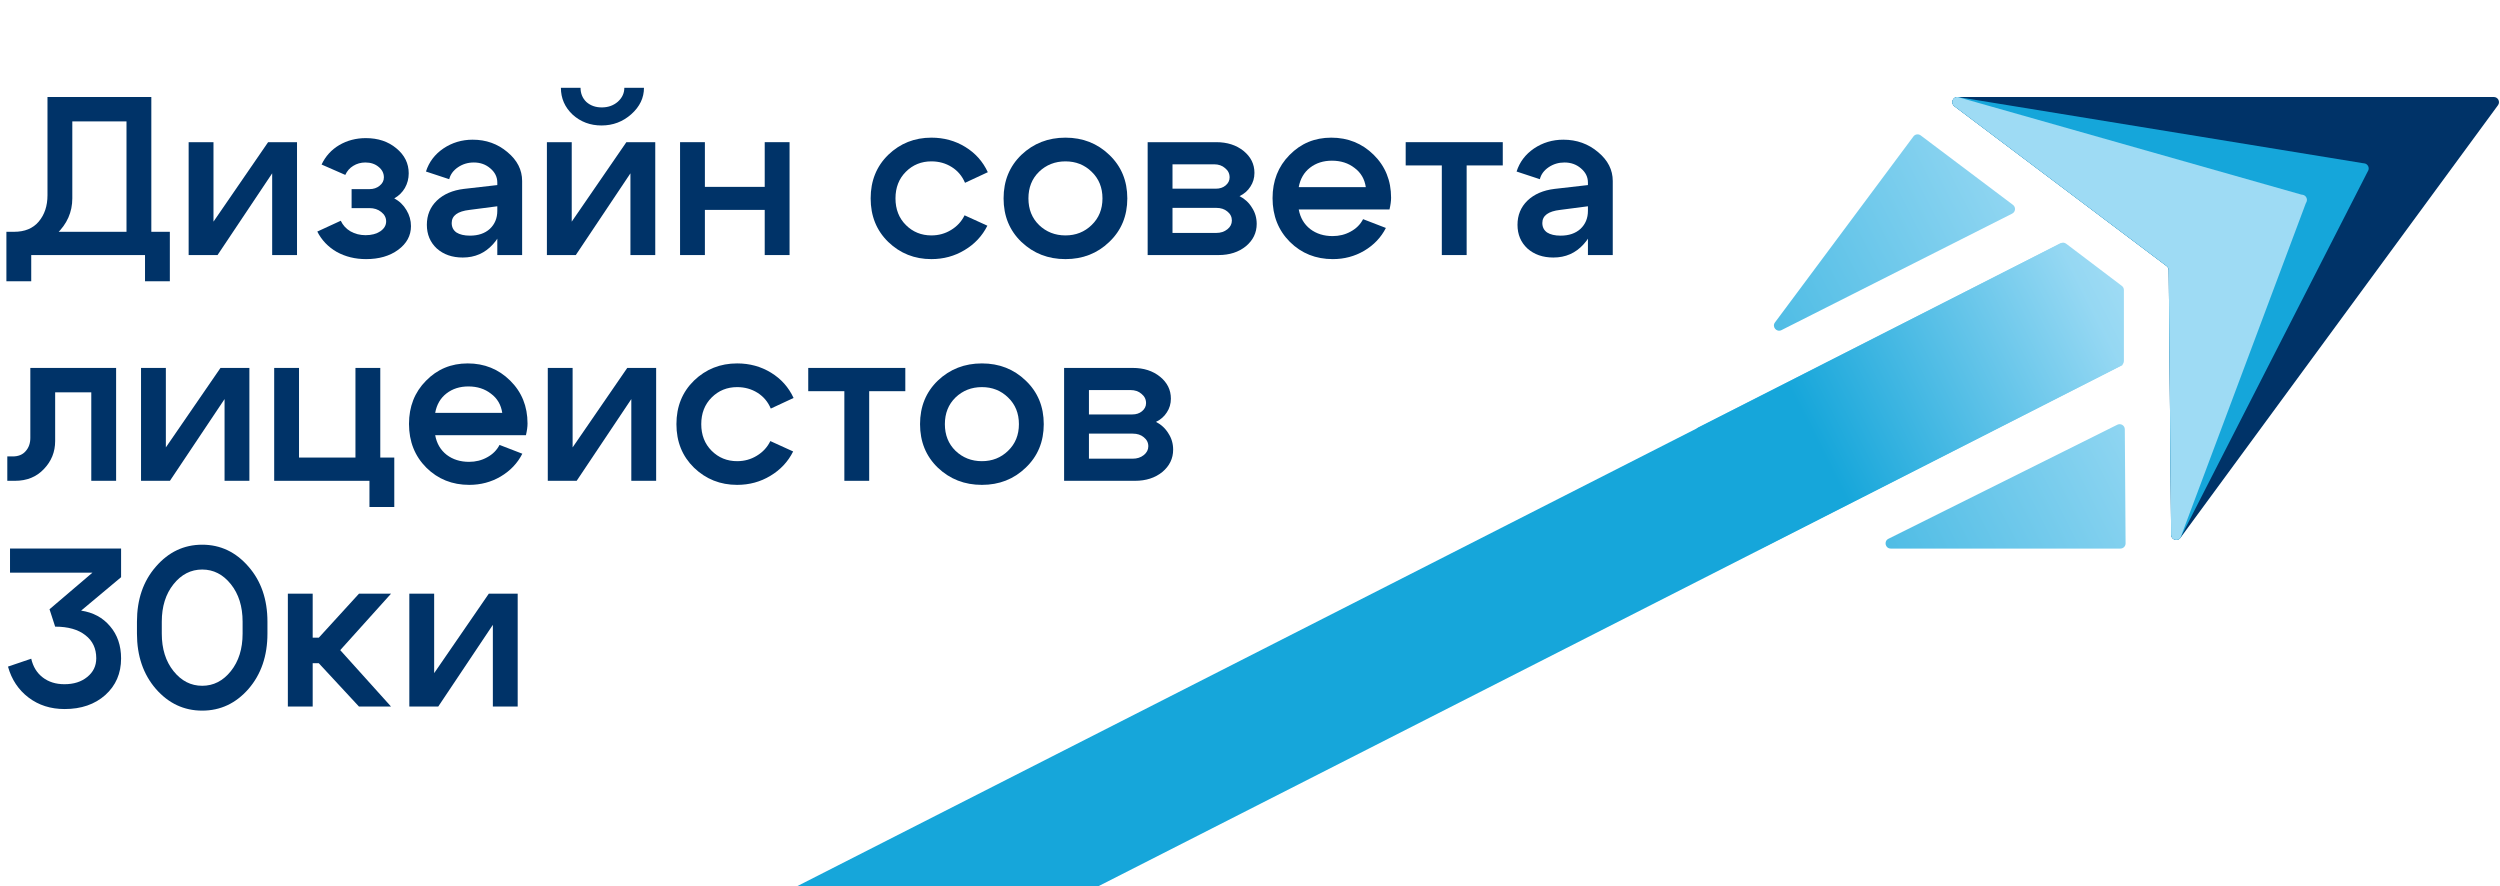
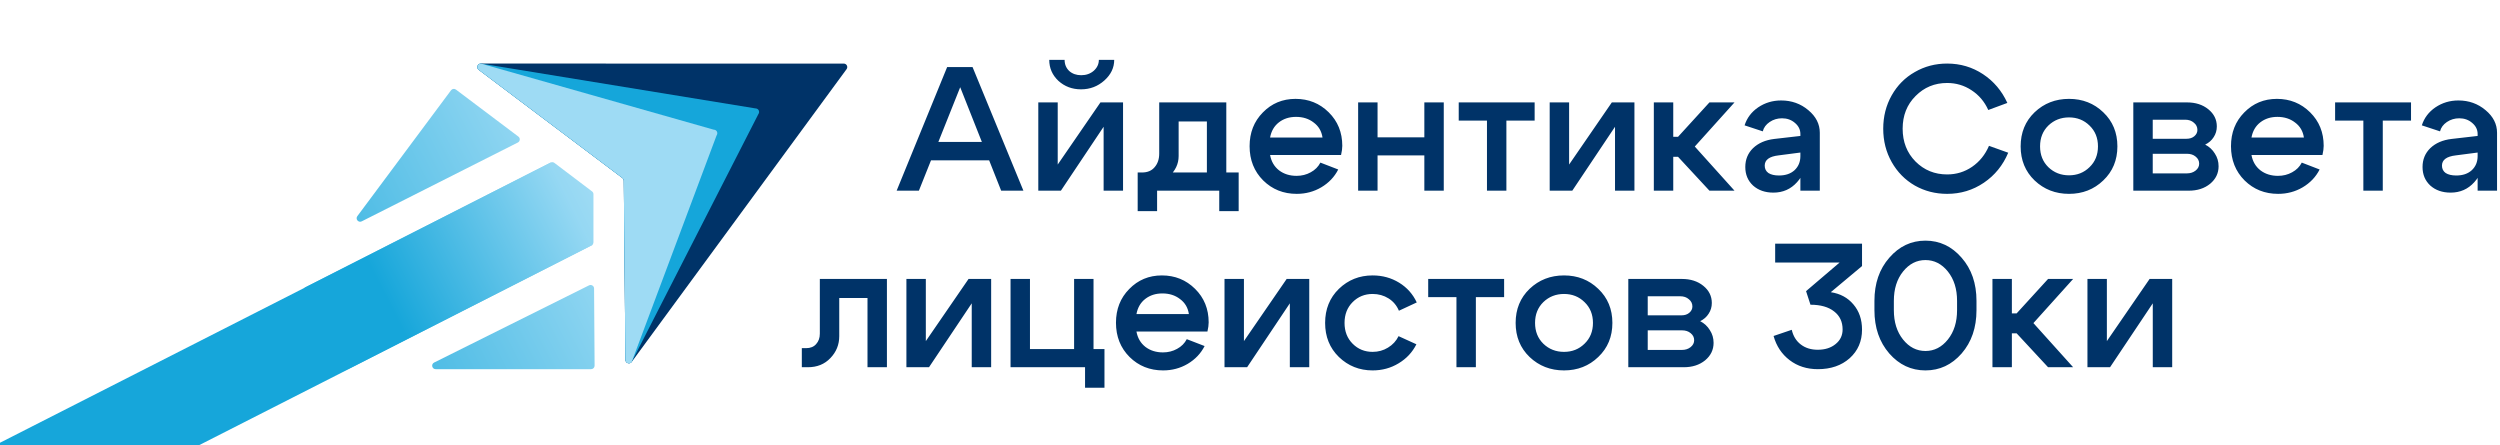
- <svg xmlns="http://www.w3.org/2000/svg" width="175" height="62" viewBox="0 0 175 62" fill="none">
-   <path d="M151.811 18.912L151.979 37.434C151.983 37.782 152.427 37.926 152.633 37.645L174.858 7.366C175.033 7.127 174.863 6.79 174.566 6.79L137.024 6.788C136.677 6.788 136.529 7.23 136.807 7.439L151.667 18.627C151.757 18.694 151.81 18.8 151.811 18.912Z" fill="#003368" />
-   <path d="M151.811 18.912L151.979 37.434C151.983 37.772 152.402 37.917 152.615 37.668C152.628 37.653 152.638 37.636 152.647 37.619L165.726 12.032C165.734 12.014 165.745 11.998 165.755 11.982C165.898 11.753 165.745 11.451 165.476 11.431C165.457 11.429 165.437 11.428 165.418 11.425L137.053 6.792C137.034 6.789 137.014 6.787 136.995 6.789C136.669 6.813 136.537 7.236 136.807 7.439L151.667 18.627C151.757 18.694 151.81 18.8 151.811 18.912Z" fill="#15A6DA" />
-   <path d="M151.811 18.912L151.979 37.434C151.982 37.765 152.385 37.911 152.601 37.684C152.624 37.66 152.639 37.629 152.651 37.598L161.398 14.252C161.409 14.221 161.426 14.193 161.442 14.163C161.563 13.943 161.423 13.666 161.174 13.633C161.141 13.628 161.107 13.625 161.075 13.616L137.073 6.801C137.041 6.792 137.007 6.787 136.974 6.791C136.663 6.831 136.543 7.24 136.807 7.439L151.667 18.627C151.757 18.694 151.81 18.8 151.811 18.912Z" fill="#9EDBF4" />
-   <path d="M148.791 38.036L148.737 30.052C148.736 29.784 148.454 29.611 148.214 29.73L132.19 37.715C131.848 37.885 131.97 38.4 132.352 38.4H148.429C148.63 38.4 148.793 38.237 148.791 38.036Z" fill="url(#paint0_linear_178_21737)" />
-   <path d="M148.673 20.3V25.268C148.673 25.404 148.596 25.529 148.475 25.59L123.349 38.361C123.298 38.387 123.242 38.401 123.185 38.401H113.42C113.125 38.401 112.954 38.066 113.126 37.827L118.755 30.025C118.789 29.979 118.833 29.941 118.885 29.915L144.247 17.025C144.371 16.963 144.519 16.976 144.63 17.059L148.529 20.012C148.62 20.08 148.673 20.187 148.673 20.3Z" fill="url(#paint1_linear_178_21737)" />
-   <path d="M134.448 9.478L140.908 14.341C141.122 14.502 141.092 14.832 140.853 14.953L124.702 23.109C124.361 23.281 124.02 22.876 124.248 22.57L133.94 9.551C134.06 9.39 134.288 9.357 134.448 9.478Z" fill="url(#paint2_linear_178_21737)" />
-   <rect x="144.247" y="17.026" width="9.565" height="131.953" transform="rotate(63.03 144.247 17.0256)" fill="url(#paint3_linear_178_21737)" />
-   <path d="M0.448 16.226H11.889V19.687H10.151V17.854H2.186V19.687H0.448V16.226ZM0.985 16.226C1.733 16.226 2.307 15.989 2.708 15.515C3.119 15.03 3.324 14.414 3.324 13.666V6.792H10.593V17.838H8.855V8.498H5.062V13.887C5.062 14.846 4.694 15.678 3.956 16.384C3.229 17.09 2.292 17.443 1.143 17.443H0.669L0.448 16.226H0.985Z" fill="#003368" />
-   <path d="M20.791 17.854H19.052V12.133L15.228 17.854H13.205V9.952H14.944V15.515L18.768 9.952H20.791V17.854Z" fill="#003368" />
-   <path d="M22.511 11.517C22.785 10.937 23.195 10.484 23.743 10.158C24.302 9.831 24.923 9.668 25.608 9.668C26.461 9.668 27.172 9.905 27.741 10.379C28.321 10.853 28.61 11.438 28.61 12.133C28.61 12.502 28.521 12.844 28.342 13.16C28.163 13.466 27.915 13.708 27.599 13.887C27.957 14.077 28.242 14.351 28.453 14.709C28.663 15.057 28.768 15.431 28.768 15.831C28.768 16.495 28.468 17.048 27.868 17.49C27.278 17.922 26.53 18.138 25.624 18.138C24.865 18.138 24.18 17.97 23.569 17.633C22.969 17.285 22.516 16.811 22.21 16.21L23.854 15.452C24.001 15.768 24.228 16.015 24.533 16.194C24.849 16.373 25.202 16.463 25.592 16.463C26.003 16.463 26.345 16.373 26.619 16.194C26.893 16.005 27.03 15.773 27.03 15.499C27.03 15.236 26.914 15.014 26.683 14.835C26.461 14.656 26.187 14.567 25.861 14.567H24.612V13.239H25.861C26.145 13.239 26.382 13.16 26.572 13.002C26.772 12.844 26.872 12.649 26.872 12.418C26.872 12.123 26.746 11.875 26.493 11.675C26.251 11.475 25.945 11.374 25.576 11.374C25.26 11.374 24.976 11.454 24.723 11.612C24.481 11.759 24.296 11.97 24.17 12.244L22.511 11.517Z" fill="#003368" />
-   <path d="M34.811 14.44L32.867 14.693C32.035 14.788 31.619 15.094 31.619 15.61C31.619 15.894 31.729 16.115 31.95 16.273C32.182 16.421 32.498 16.495 32.899 16.495C33.478 16.495 33.942 16.337 34.289 16.021C34.637 15.694 34.811 15.273 34.811 14.756H35.364C35.364 15.694 35.079 16.474 34.511 17.095C33.952 17.717 33.246 18.027 32.393 18.027C31.655 18.027 31.05 17.817 30.576 17.395C30.112 16.963 29.88 16.41 29.88 15.736C29.88 15.062 30.112 14.498 30.576 14.045C31.05 13.592 31.682 13.318 32.472 13.223L34.811 12.955V12.781C34.811 12.391 34.648 12.059 34.321 11.785C34.005 11.511 33.62 11.374 33.167 11.374C32.756 11.374 32.388 11.485 32.061 11.706C31.735 11.928 31.529 12.207 31.445 12.544L29.817 12.007C30.028 11.343 30.433 10.806 31.034 10.395C31.645 9.984 32.33 9.778 33.088 9.778C34.026 9.778 34.837 10.068 35.522 10.648C36.207 11.216 36.549 11.891 36.549 12.67V17.854H34.811V14.44Z" fill="#003368" />
-   <path d="M42.107 8.783C41.317 8.783 40.643 8.53 40.084 8.024C39.537 7.508 39.263 6.881 39.263 6.144H40.638C40.638 6.544 40.775 6.876 41.048 7.139C41.333 7.392 41.691 7.519 42.123 7.519C42.566 7.519 42.94 7.387 43.245 7.124C43.55 6.85 43.703 6.523 43.703 6.144H45.078C45.078 6.85 44.783 7.466 44.193 7.993C43.603 8.519 42.908 8.783 42.107 8.783ZM45.868 17.854H44.13V12.133L40.306 17.854H38.283V9.952H40.021V15.515L43.846 9.952H45.868V17.854Z" fill="#003368" />
-   <path d="M47.604 17.854V9.952H49.342V13.081H53.53V9.952H55.269V17.854H53.53V14.693H49.342V17.854H47.604Z" fill="#003368" />
-   <path d="M63.411 12.023C62.926 12.507 62.684 13.129 62.684 13.887C62.684 14.646 62.926 15.267 63.411 15.752C63.896 16.236 64.491 16.479 65.197 16.479C65.702 16.479 66.161 16.352 66.572 16.1C66.993 15.847 67.309 15.504 67.52 15.072L69.116 15.799C68.758 16.516 68.226 17.085 67.52 17.506C66.824 17.927 66.05 18.138 65.197 18.138C64.017 18.138 63.011 17.738 62.178 16.937C61.357 16.137 60.946 15.12 60.946 13.887C60.946 12.655 61.357 11.638 62.178 10.837C63.011 10.037 64.017 9.636 65.197 9.636C66.071 9.636 66.861 9.852 67.567 10.284C68.273 10.716 68.8 11.306 69.147 12.054L67.551 12.797C67.351 12.323 67.04 11.954 66.619 11.691C66.198 11.427 65.724 11.296 65.197 11.296C64.491 11.296 63.896 11.538 63.411 12.023Z" fill="#003368" />
-   <path d="M72.733 12.023C72.237 12.507 71.99 13.129 71.99 13.887C71.99 14.646 72.237 15.267 72.733 15.752C73.238 16.236 73.855 16.479 74.582 16.479C75.308 16.479 75.919 16.236 76.415 15.752C76.92 15.267 77.173 14.646 77.173 13.887C77.173 13.129 76.92 12.507 76.415 12.023C75.919 11.538 75.308 11.296 74.582 11.296C73.855 11.296 73.238 11.538 72.733 12.023ZM71.5 16.937C70.668 16.137 70.251 15.12 70.251 13.887C70.251 12.655 70.668 11.638 71.5 10.837C72.343 10.037 73.37 9.636 74.582 9.636C75.793 9.636 76.815 10.037 77.647 10.837C78.49 11.638 78.912 12.655 78.912 13.887C78.912 15.12 78.49 16.137 77.647 16.937C76.815 17.738 75.793 18.138 74.582 18.138C73.37 18.138 72.343 17.738 71.5 16.937Z" fill="#003368" />
-   <path d="M84.982 11.501H82.075V13.208H85.109C85.383 13.208 85.609 13.134 85.788 12.986C85.978 12.828 86.073 12.639 86.073 12.418C86.073 12.154 85.967 11.938 85.757 11.77C85.557 11.591 85.299 11.501 84.982 11.501ZM85.14 14.551H82.075V16.305H85.14C85.446 16.305 85.704 16.221 85.915 16.052C86.126 15.884 86.231 15.678 86.231 15.436C86.231 15.183 86.126 14.972 85.915 14.804C85.715 14.635 85.457 14.551 85.14 14.551ZM85.299 17.854H80.336V9.952H85.14C85.909 9.952 86.547 10.158 87.053 10.569C87.558 10.979 87.811 11.49 87.811 12.101C87.811 12.46 87.716 12.781 87.527 13.065C87.347 13.35 87.095 13.571 86.768 13.729C87.137 13.919 87.427 14.187 87.637 14.535C87.859 14.872 87.969 15.252 87.969 15.673C87.969 16.294 87.716 16.816 87.211 17.237C86.705 17.648 86.067 17.854 85.299 17.854Z" fill="#003368" />
-   <path d="M95.606 13.097C95.521 12.528 95.258 12.08 94.816 11.754C94.384 11.417 93.857 11.248 93.235 11.248C92.635 11.248 92.124 11.411 91.702 11.738C91.281 12.065 91.018 12.518 90.912 13.097H95.606ZM90.912 14.662C91.018 15.241 91.286 15.699 91.718 16.036C92.15 16.363 92.672 16.526 93.283 16.526C93.746 16.526 94.168 16.421 94.547 16.21C94.937 15.999 95.226 15.71 95.416 15.341L97.012 15.957C96.675 16.621 96.169 17.153 95.495 17.553C94.831 17.943 94.099 18.138 93.299 18.138C92.108 18.138 91.107 17.738 90.296 16.937C89.485 16.126 89.079 15.104 89.079 13.871C89.079 12.66 89.474 11.654 90.264 10.853C91.055 10.042 92.029 9.636 93.188 9.636C94.357 9.636 95.348 10.037 96.159 10.837C96.97 11.638 97.376 12.639 97.376 13.84C97.376 14.072 97.339 14.345 97.265 14.662H90.912Z" fill="#003368" />
-   <path d="M105.194 9.952V11.58H102.665V17.854H100.927V11.58H98.398V9.952H105.194Z" fill="#003368" />
-   <path d="M111.155 14.44L109.211 14.693C108.379 14.788 107.963 15.094 107.963 15.61C107.963 15.894 108.074 16.115 108.295 16.273C108.527 16.421 108.843 16.495 109.243 16.495C109.822 16.495 110.286 16.337 110.634 16.021C110.981 15.694 111.155 15.273 111.155 14.756H111.708C111.708 15.694 111.424 16.474 110.855 17.095C110.296 17.717 109.591 18.027 108.737 18.027C108 18.027 107.394 17.817 106.92 17.395C106.456 16.963 106.225 16.41 106.225 15.736C106.225 15.062 106.456 14.498 106.92 14.045C107.394 13.592 108.026 13.318 108.816 13.223L111.155 12.955V12.781C111.155 12.391 110.992 12.059 110.665 11.785C110.349 11.511 109.965 11.374 109.512 11.374C109.101 11.374 108.732 11.485 108.405 11.706C108.079 11.928 107.873 12.207 107.789 12.544L106.161 12.007C106.372 11.343 106.778 10.806 107.378 10.395C107.989 9.984 108.674 9.778 109.433 9.778C110.37 9.778 111.181 10.068 111.866 10.648C112.551 11.216 112.893 11.891 112.893 12.67V17.854H111.155V14.44Z" fill="#003368" />
-   <path d="M0.89 31.95C1.28 31.95 1.581 31.829 1.791 31.586C2.012 31.344 2.123 31.033 2.123 30.654V25.755H8.128V33.657H6.39V27.462H3.861V30.875C3.861 31.634 3.598 32.287 3.071 32.835C2.555 33.383 1.881 33.657 1.049 33.657H0.511V31.95H0.89Z" fill="#003368" />
-   <path d="M17.457 33.657H15.719V27.936L11.895 33.657H9.872V25.755H11.61V31.318L15.434 25.755H17.457V33.657Z" fill="#003368" />
-   <path d="M19.193 33.657V25.755H20.931V32.029H24.882V25.755H26.62V32.029H27.6V35.49H25.862V33.657H19.193Z" fill="#003368" />
-   <path d="M35.157 28.9C35.072 28.331 34.809 27.883 34.367 27.557C33.935 27.22 33.408 27.051 32.786 27.051C32.186 27.051 31.675 27.214 31.253 27.541C30.832 27.867 30.569 28.32 30.463 28.9H35.157ZM30.463 30.464C30.569 31.044 30.837 31.502 31.269 31.839C31.701 32.166 32.223 32.329 32.834 32.329C33.297 32.329 33.719 32.224 34.098 32.013C34.488 31.802 34.778 31.513 34.967 31.144L36.563 31.76C36.226 32.424 35.721 32.956 35.046 33.356C34.383 33.746 33.65 33.941 32.85 33.941C31.659 33.941 30.658 33.541 29.847 32.74C29.036 31.929 28.63 30.907 28.63 29.674C28.63 28.463 29.025 27.456 29.816 26.656C30.606 25.845 31.58 25.439 32.739 25.439C33.908 25.439 34.899 25.839 35.71 26.64C36.521 27.441 36.927 28.442 36.927 29.643C36.927 29.874 36.89 30.148 36.816 30.464H30.463Z" fill="#003368" />
-   <path d="M45.93 33.657H44.192V27.936L40.367 33.657H38.345V25.755H40.083V31.318L43.907 25.755H45.93V33.657Z" fill="#003368" />
-   <path d="M49.815 27.825C49.33 28.31 49.088 28.931 49.088 29.69C49.088 30.448 49.33 31.07 49.815 31.555C50.3 32.039 50.895 32.282 51.601 32.282C52.106 32.282 52.565 32.155 52.976 31.902C53.397 31.65 53.713 31.307 53.924 30.875L55.52 31.602C55.162 32.319 54.63 32.888 53.924 33.309C53.228 33.73 52.454 33.941 51.601 33.941C50.421 33.941 49.415 33.541 48.582 32.74C47.761 31.939 47.35 30.923 47.35 29.69C47.35 28.457 47.761 27.441 48.582 26.64C49.415 25.839 50.421 25.439 51.601 25.439C52.475 25.439 53.265 25.655 53.971 26.087C54.677 26.519 55.204 27.109 55.551 27.857L53.955 28.6C53.755 28.125 53.444 27.757 53.023 27.493C52.602 27.23 52.127 27.098 51.601 27.098C50.895 27.098 50.3 27.341 49.815 27.825Z" fill="#003368" />
-   <path d="M63.372 25.755V27.383H60.843V33.657H59.105V27.383H56.577V25.755H63.372Z" fill="#003368" />
-   <path d="M66.884 27.825C66.389 28.31 66.141 28.931 66.141 29.69C66.141 30.448 66.389 31.07 66.884 31.555C67.389 32.039 68.006 32.282 68.733 32.282C69.46 32.282 70.071 32.039 70.566 31.555C71.072 31.07 71.324 30.448 71.324 29.69C71.324 28.931 71.072 28.31 70.566 27.825C70.071 27.341 69.46 27.098 68.733 27.098C68.006 27.098 67.389 27.341 66.884 27.825ZM65.651 32.74C64.819 31.939 64.403 30.923 64.403 29.69C64.403 28.457 64.819 27.441 65.651 26.64C66.494 25.839 67.521 25.439 68.733 25.439C69.944 25.439 70.966 25.839 71.798 26.64C72.641 27.441 73.063 28.457 73.063 29.69C73.063 30.923 72.641 31.939 71.798 32.74C70.966 33.541 69.944 33.941 68.733 33.941C67.521 33.941 66.494 33.541 65.651 32.74Z" fill="#003368" />
-   <path d="M79.133 27.304H76.226V29.011H79.26C79.534 29.011 79.76 28.937 79.939 28.789C80.129 28.631 80.224 28.442 80.224 28.22C80.224 27.957 80.118 27.741 79.908 27.572C79.708 27.393 79.45 27.304 79.133 27.304ZM79.291 30.354H76.226V32.108H79.291C79.597 32.108 79.855 32.024 80.066 31.855C80.277 31.686 80.382 31.481 80.382 31.239C80.382 30.986 80.277 30.775 80.066 30.607C79.866 30.438 79.608 30.354 79.291 30.354ZM79.45 33.657H74.487V25.755H79.291C80.061 25.755 80.698 25.96 81.204 26.371C81.709 26.782 81.962 27.293 81.962 27.904C81.962 28.262 81.867 28.584 81.678 28.868C81.499 29.153 81.246 29.374 80.919 29.532C81.288 29.722 81.578 29.99 81.788 30.338C82.01 30.675 82.12 31.054 82.12 31.476C82.12 32.097 81.867 32.619 81.362 33.04C80.856 33.451 80.219 33.657 79.45 33.657Z" fill="#003368" />
-   <path d="M5.679 42.743C6.522 42.87 7.196 43.233 7.702 43.834C8.218 44.434 8.476 45.187 8.476 46.093C8.476 47.136 8.107 47.99 7.37 48.653C6.632 49.307 5.684 49.633 4.525 49.633C3.545 49.633 2.703 49.364 1.997 48.827C1.291 48.29 0.811 47.568 0.559 46.662L2.186 46.109C2.313 46.667 2.581 47.105 2.992 47.421C3.403 47.737 3.909 47.895 4.509 47.895C5.163 47.895 5.695 47.726 6.105 47.389C6.527 47.052 6.738 46.615 6.738 46.078C6.738 45.393 6.485 44.855 5.979 44.466C5.473 44.065 4.767 43.865 3.861 43.865L3.466 42.648L6.469 40.088H0.701V38.397H8.476V40.404L5.679 42.743Z" fill="#003368" />
-   <path d="M11.325 44.355C11.325 45.419 11.599 46.294 12.147 46.978C12.694 47.663 13.364 48.005 14.154 48.005C14.944 48.005 15.613 47.663 16.161 46.978C16.708 46.294 16.982 45.419 16.982 44.355V43.517C16.982 42.453 16.708 41.579 16.161 40.894C15.613 40.209 14.944 39.867 14.154 39.867C13.364 39.867 12.694 40.209 12.147 40.894C11.599 41.579 11.325 42.453 11.325 43.517V44.355ZM9.587 44.355V43.517C9.587 41.958 10.029 40.673 10.914 39.662C11.799 38.64 12.879 38.129 14.154 38.129C15.428 38.129 16.508 38.64 17.393 39.662C18.278 40.673 18.721 41.958 18.721 43.517V44.355C18.721 45.914 18.278 47.205 17.393 48.227C16.508 49.238 15.428 49.744 14.154 49.744C12.879 49.744 11.799 49.238 10.914 48.227C10.029 47.205 9.587 45.914 9.587 44.355Z" fill="#003368" />
-   <path d="M20.15 49.459V41.558H21.888V44.639H22.315L25.128 41.558H27.372L23.816 45.509L27.372 49.459H25.128L22.315 46.425H21.888V49.459H20.15Z" fill="#003368" />
-   <path d="M36.238 49.459H34.5V43.739L30.676 49.459H28.653V41.558H30.391V47.12L34.216 41.558H36.238V49.459Z" fill="#003368" />
+ <svg xmlns="http://www.w3.org/2000/svg" width="354" height="63" viewBox="0 0 354 63" fill="none">
+   <path d="M88.329 25.597L88.559 50.951C88.564 51.427 89.172 51.623 89.454 51.239L119.876 9.792C120.116 9.465 119.883 9.003 119.477 9.003L68.088 9C67.613 9 67.41 9.606 67.79 9.892L88.131 25.206C88.254 25.299 88.327 25.443 88.329 25.597Z" fill="#003368" />
+   <path d="M88.329 25.597L88.559 50.951C88.564 51.414 89.138 51.612 89.43 51.271C89.447 51.251 89.46 51.227 89.472 51.204L107.376 16.179C107.388 16.155 107.402 16.133 107.416 16.11C107.611 15.797 107.402 15.384 107.034 15.356C107.008 15.354 106.981 15.352 106.955 15.348L68.128 9.007C68.102 9.003 68.075 9 68.048 9.002C67.601 9.035 67.421 9.614 67.79 9.892L88.131 25.206C88.254 25.299 88.327 25.443 88.329 25.597Z" fill="#15A6DA" />
+   <path d="M88.329 25.597L88.559 50.951C88.564 51.404 89.114 51.603 89.41 51.292C89.442 51.259 89.463 51.218 89.478 51.175L101.452 19.219C101.468 19.176 101.491 19.137 101.512 19.097C101.678 18.795 101.485 18.416 101.145 18.37C101.1 18.364 101.054 18.36 101.01 18.347L68.155 9.019C68.111 9.007 68.065 8.999 68.019 9.005C67.594 9.06 67.429 9.62 67.79 9.892L88.131 25.206C88.254 25.299 88.327 25.443 88.329 25.597Z" fill="#9EDBF4" />
+   <path d="M84.195 51.776L84.121 40.847C84.119 40.48 83.733 40.243 83.405 40.407L61.471 51.336C61.003 51.569 61.169 52.275 61.692 52.275H83.7C83.975 52.275 84.197 52.051 84.195 51.776Z" fill="url(#paint0_linear_179_21776)" />
+   <path d="M84.033 27.498V34.298C84.033 34.484 83.928 34.655 83.762 34.739L49.368 52.221C49.298 52.256 49.221 52.275 49.144 52.275H35.777C35.373 52.275 35.139 51.817 35.376 51.489L43.08 40.81C43.126 40.746 43.187 40.694 43.258 40.658L77.975 23.015C78.144 22.93 78.347 22.948 78.499 23.062L83.836 27.103C83.96 27.197 84.033 27.343 84.033 27.498Z" fill="url(#paint1_linear_179_21776)" />
+   <path d="M64.562 12.684L73.403 19.341C73.697 19.561 73.656 20.013 73.329 20.179L51.221 31.343C50.754 31.579 50.288 31.024 50.6 30.605L63.866 12.784C64.03 12.564 64.342 12.519 64.562 12.684Z" fill="url(#paint2_linear_179_21776)" />
+   <rect width="13.093" height="180.622" transform="matrix(0.453523 0.891244 -0.891244 0.453524 77.9753 23.0142)" fill="url(#paint3_linear_179_21776)" />
+   <path d="M130.915 20.1H140.915V22.7H130.915V20.1ZM130.115 27H126.965L134.115 9.5H137.715L144.915 27H141.765L135.965 12.35L130.115 27ZM153.073 12.65C151.823 12.65 150.757 12.25 149.873 11.45C149.007 10.633 148.573 9.642 148.573 8.475H150.748C150.748 9.108 150.965 9.633 151.398 10.05C151.848 10.45 152.415 10.65 153.098 10.65C153.798 10.65 154.39 10.442 154.873 10.025C155.357 9.592 155.598 9.075 155.598 8.475H157.773C157.773 9.592 157.307 10.567 156.373 11.4C155.44 12.233 154.34 12.65 153.073 12.65ZM159.023 27H156.273V17.95L150.223 27H147.023V14.5H149.773V23.3L155.823 14.5H159.023V27ZM161.095 24.425H175.395V29.9H172.645V27H163.845V29.9H161.095V24.425ZM161.695 24.425C162.478 24.425 163.078 24.175 163.495 23.675C163.928 23.175 164.145 22.533 164.145 21.75V14.5H173.645V27H170.895V17.2H166.895V22.1C166.895 23.217 166.428 24.192 165.495 25.025C164.578 25.842 163.395 26.25 161.945 26.25H161.195V24.425H161.695ZM187.268 19.475C187.135 18.575 186.718 17.867 186.018 17.35C185.335 16.817 184.502 16.55 183.518 16.55C182.568 16.55 181.76 16.808 181.093 17.325C180.427 17.842 180.01 18.558 179.843 19.475H187.268ZM179.843 21.95C180.01 22.867 180.435 23.592 181.118 24.125C181.802 24.642 182.627 24.9 183.593 24.9C184.327 24.9 184.993 24.733 185.593 24.4C186.21 24.067 186.668 23.608 186.968 23.025L189.493 24C188.96 25.05 188.16 25.892 187.093 26.525C186.043 27.142 184.885 27.45 183.618 27.45C181.735 27.45 180.152 26.817 178.868 25.55C177.585 24.267 176.943 22.65 176.943 20.7C176.943 18.783 177.568 17.192 178.818 15.925C180.068 14.642 181.61 14 183.443 14C185.293 14 186.86 14.633 188.143 15.9C189.427 17.167 190.068 18.75 190.068 20.65C190.068 21.017 190.01 21.45 189.893 21.95H179.843ZM192.312 27V14.5H195.062V19.45H201.687V14.5H204.437V27H201.687V22H195.062V27H192.312ZM217.305 14.5V17.075H213.305V27H210.555V17.075H206.555V14.5H217.305ZM231.436 27H228.686V17.95L222.636 27H219.436V14.5H222.186V23.3L228.236 14.5H231.436V27ZM234.182 27V14.5H236.932V19.375H237.607L242.057 14.5H245.607L239.982 20.75L245.607 27H242.057L237.607 22.2H236.932V27H234.182ZM254.934 21.6L251.859 22C250.542 22.15 249.884 22.633 249.884 23.45C249.884 23.9 250.059 24.25 250.409 24.5C250.775 24.733 251.275 24.85 251.909 24.85C252.825 24.85 253.559 24.6 254.109 24.1C254.659 23.583 254.934 22.917 254.934 22.1H255.809C255.809 23.583 255.359 24.817 254.459 25.8C253.575 26.783 252.459 27.275 251.109 27.275C249.942 27.275 248.984 26.942 248.234 26.275C247.5 25.592 247.134 24.717 247.134 23.65C247.134 22.583 247.5 21.692 248.234 20.975C248.984 20.258 249.984 19.825 251.234 19.675L254.934 19.25V18.975C254.934 18.358 254.675 17.833 254.159 17.4C253.659 16.967 253.05 16.75 252.334 16.75C251.684 16.75 251.1 16.925 250.584 17.275C250.067 17.625 249.742 18.067 249.609 18.6L247.034 17.75C247.367 16.7 248.009 15.85 248.959 15.2C249.925 14.55 251.009 14.225 252.209 14.225C253.692 14.225 254.975 14.683 256.059 15.6C257.142 16.5 257.684 17.567 257.684 18.8V27H254.934V21.6ZM267.865 22.95C267.065 21.533 266.665 19.958 266.665 18.225C266.665 16.492 267.065 14.917 267.865 13.5C268.665 12.083 269.757 10.983 271.14 10.2C272.523 9.4 274.048 9 275.715 9C277.582 9 279.273 9.5 280.79 10.5C282.307 11.5 283.457 12.858 284.24 14.575L281.54 15.575C281.007 14.392 280.215 13.458 279.165 12.775C278.132 12.092 276.982 11.75 275.715 11.75C273.948 11.75 272.457 12.367 271.24 13.6C270.023 14.817 269.415 16.358 269.415 18.225C269.415 20.092 270.023 21.642 271.24 22.875C272.457 24.092 273.948 24.7 275.715 24.7C277.015 24.7 278.19 24.342 279.24 23.625C280.307 22.892 281.107 21.9 281.64 20.65L284.365 21.625C283.615 23.408 282.465 24.825 280.915 25.875C279.365 26.925 277.632 27.45 275.715 27.45C274.048 27.45 272.523 27.058 271.14 26.275C269.757 25.475 268.665 24.367 267.865 22.95ZM290.048 17.775C289.265 18.542 288.873 19.525 288.873 20.725C288.873 21.925 289.265 22.908 290.048 23.675C290.848 24.442 291.823 24.825 292.973 24.825C294.123 24.825 295.09 24.442 295.873 23.675C296.673 22.908 297.073 21.925 297.073 20.725C297.073 19.525 296.673 18.542 295.873 17.775C295.09 17.008 294.123 16.625 292.973 16.625C291.823 16.625 290.848 17.008 290.048 17.775ZM288.098 25.55C286.781 24.283 286.123 22.675 286.123 20.725C286.123 18.775 286.781 17.167 288.098 15.9C289.431 14.633 291.056 14 292.973 14C294.89 14 296.506 14.633 297.823 15.9C299.156 17.167 299.823 18.775 299.823 20.725C299.823 22.675 299.156 24.283 297.823 25.55C296.506 26.817 294.89 27.45 292.973 27.45C291.056 27.45 289.431 26.817 288.098 25.55ZM309.427 16.95H304.827V19.65H309.627C310.06 19.65 310.419 19.533 310.702 19.3C311.002 19.05 311.152 18.75 311.152 18.4C311.152 17.983 310.985 17.642 310.652 17.375C310.335 17.092 309.927 16.95 309.427 16.95ZM309.677 21.775H304.827V24.55H309.677C310.16 24.55 310.569 24.417 310.902 24.15C311.235 23.883 311.402 23.558 311.402 23.175C311.402 22.775 311.235 22.442 310.902 22.175C310.585 21.908 310.177 21.775 309.677 21.775ZM309.927 27H302.077V14.5H309.677C310.894 14.5 311.902 14.825 312.702 15.475C313.502 16.125 313.902 16.933 313.902 17.9C313.902 18.467 313.752 18.975 313.452 19.425C313.169 19.875 312.769 20.225 312.252 20.475C312.835 20.775 313.294 21.2 313.627 21.75C313.977 22.283 314.152 22.883 314.152 23.55C314.152 24.533 313.752 25.358 312.952 26.025C312.152 26.675 311.144 27 309.927 27ZM326.233 19.475C326.1 18.575 325.683 17.867 324.983 17.35C324.3 16.817 323.467 16.55 322.483 16.55C321.533 16.55 320.725 16.808 320.058 17.325C319.392 17.842 318.975 18.558 318.808 19.475H326.233ZM318.808 21.95C318.975 22.867 319.4 23.592 320.083 24.125C320.767 24.642 321.592 24.9 322.558 24.9C323.292 24.9 323.958 24.733 324.558 24.4C325.175 24.067 325.633 23.608 325.933 23.025L328.458 24C327.925 25.05 327.125 25.892 326.058 26.525C325.008 27.142 323.85 27.45 322.583 27.45C320.7 27.45 319.117 26.817 317.833 25.55C316.55 24.267 315.908 22.65 315.908 20.7C315.908 18.783 316.533 17.192 317.783 15.925C319.033 14.642 320.575 14 322.408 14C324.258 14 325.825 14.633 327.108 15.9C328.392 17.167 329.033 18.75 329.033 20.65C329.033 21.017 328.975 21.45 328.858 21.95H318.808ZM341.401 14.5V17.075H337.401V27H334.651V17.075H330.651V14.5H341.401ZM350.832 21.6L347.757 22C346.441 22.15 345.782 22.633 345.782 23.45C345.782 23.9 345.957 24.25 346.307 24.5C346.674 24.733 347.174 24.85 347.807 24.85C348.724 24.85 349.457 24.6 350.007 24.1C350.557 23.583 350.832 22.917 350.832 22.1H351.707C351.707 23.583 351.257 24.817 350.357 25.8C349.474 26.783 348.357 27.275 347.007 27.275C345.841 27.275 344.882 26.942 344.132 26.275C343.399 25.592 343.032 24.717 343.032 23.65C343.032 22.583 343.399 21.692 344.132 20.975C344.882 20.258 345.882 19.825 347.132 19.675L350.832 19.25V18.975C350.832 18.358 350.574 17.833 350.057 17.4C349.557 16.967 348.949 16.75 348.232 16.75C347.582 16.75 346.999 16.925 346.482 17.275C345.966 17.625 345.641 18.067 345.507 18.6L342.932 17.75C343.266 16.7 343.907 15.85 344.857 15.2C345.824 14.55 346.907 14.225 348.107 14.225C349.591 14.225 350.874 14.683 351.957 15.6C353.041 16.5 353.582 17.567 353.582 18.8V27H350.832V21.6ZM114.138 49.3C114.755 49.3 115.23 49.108 115.563 48.725C115.913 48.342 116.088 47.85 116.088 47.25V39.5H125.588V52H122.838V42.2H118.838V47.6C118.838 48.8 118.422 49.833 117.588 50.7C116.772 51.567 115.705 52 114.388 52H113.538V49.3H114.138ZM140.347 52H137.597V42.95L131.547 52H128.347V39.5H131.097V48.3L137.147 39.5H140.347V52ZM143.093 52V39.5H145.843V49.425H152.093V39.5H154.843V49.425H156.393V54.9H153.643V52H143.093ZM168.347 44.475C168.214 43.575 167.797 42.867 167.097 42.35C166.414 41.817 165.581 41.55 164.597 41.55C163.647 41.55 162.839 41.808 162.172 42.325C161.506 42.842 161.089 43.558 160.922 44.475H168.347ZM160.922 46.95C161.089 47.867 161.514 48.592 162.197 49.125C162.881 49.642 163.706 49.9 164.672 49.9C165.406 49.9 166.072 49.733 166.672 49.4C167.289 49.067 167.747 48.608 168.047 48.025L170.572 49C170.039 50.05 169.239 50.892 168.172 51.525C167.122 52.142 165.964 52.45 164.697 52.45C162.814 52.45 161.231 51.817 159.947 50.55C158.664 49.267 158.022 47.65 158.022 45.7C158.022 43.783 158.647 42.192 159.897 40.925C161.147 39.642 162.689 39 164.522 39C166.372 39 167.939 39.633 169.222 40.9C170.506 42.167 171.147 43.75 171.147 45.65C171.147 46.017 171.089 46.45 170.972 46.95H160.922ZM185.391 52H182.641V42.95L176.591 52H173.391V39.5H176.141V48.3L182.191 39.5H185.391V52ZM191.537 42.775C190.77 43.542 190.387 44.525 190.387 45.725C190.387 46.925 190.77 47.908 191.537 48.675C192.303 49.442 193.245 49.825 194.362 49.825C195.162 49.825 195.887 49.625 196.537 49.225C197.203 48.825 197.703 48.283 198.037 47.6L200.562 48.75C199.995 49.883 199.153 50.783 198.037 51.45C196.937 52.117 195.712 52.45 194.362 52.45C192.495 52.45 190.903 51.817 189.587 50.55C188.287 49.283 187.637 47.675 187.637 45.725C187.637 43.775 188.287 42.167 189.587 40.9C190.903 39.633 192.495 39 194.362 39C195.745 39 196.995 39.342 198.112 40.025C199.228 40.708 200.062 41.642 200.612 42.825L198.087 44C197.77 43.25 197.278 42.667 196.612 42.25C195.945 41.833 195.195 41.625 194.362 41.625C193.245 41.625 192.303 42.008 191.537 42.775ZM212.983 39.5V42.075H208.983V52H206.233V42.075H202.233V39.5H212.983ZM218.539 42.775C217.756 43.542 217.364 44.525 217.364 45.725C217.364 46.925 217.756 47.908 218.539 48.675C219.339 49.442 220.314 49.825 221.464 49.825C222.614 49.825 223.581 49.442 224.364 48.675C225.164 47.908 225.564 46.925 225.564 45.725C225.564 44.525 225.164 43.542 224.364 42.775C223.581 42.008 222.614 41.625 221.464 41.625C220.314 41.625 219.339 42.008 218.539 42.775ZM216.589 50.55C215.273 49.283 214.614 47.675 214.614 45.725C214.614 43.775 215.273 42.167 216.589 40.9C217.923 39.633 219.548 39 221.464 39C223.381 39 224.998 39.633 226.314 40.9C227.648 42.167 228.314 43.775 228.314 45.725C228.314 47.675 227.648 49.283 226.314 50.55C224.998 51.817 223.381 52.45 221.464 52.45C219.548 52.45 217.923 51.817 216.589 50.55ZM237.918 41.95H233.318V44.65H238.118C238.552 44.65 238.91 44.533 239.193 44.3C239.493 44.05 239.643 43.75 239.643 43.4C239.643 42.983 239.477 42.642 239.143 42.375C238.827 42.092 238.418 41.95 237.918 41.95ZM238.168 46.775H233.318V49.55H238.168C238.652 49.55 239.06 49.417 239.393 49.15C239.727 48.883 239.893 48.558 239.893 48.175C239.893 47.775 239.727 47.442 239.393 47.175C239.077 46.908 238.668 46.775 238.168 46.775ZM238.418 52H230.568V39.5H238.168C239.385 39.5 240.393 39.825 241.193 40.475C241.993 41.125 242.393 41.933 242.393 42.9C242.393 43.467 242.243 43.975 241.943 44.425C241.66 44.875 241.26 45.225 240.743 45.475C241.327 45.775 241.785 46.2 242.118 46.75C242.468 47.283 242.643 47.883 242.643 48.55C242.643 49.533 242.243 50.358 241.443 51.025C240.643 51.675 239.635 52 238.418 52ZM259.238 41.375C260.571 41.575 261.638 42.15 262.438 43.1C263.254 44.05 263.663 45.242 263.663 46.675C263.663 48.325 263.079 49.675 261.913 50.725C260.746 51.758 259.246 52.275 257.413 52.275C255.863 52.275 254.529 51.85 253.413 51C252.296 50.15 251.538 49.008 251.138 47.575L253.713 46.7C253.913 47.583 254.338 48.275 254.988 48.775C255.638 49.275 256.438 49.525 257.388 49.525C258.421 49.525 259.263 49.258 259.913 48.725C260.579 48.192 260.913 47.5 260.913 46.65C260.913 45.567 260.513 44.717 259.713 44.1C258.913 43.467 257.796 43.15 256.363 43.15L255.738 41.225L260.488 37.175H251.363V34.5H263.663V37.675L259.238 41.375ZM268.17 43.925C268.17 45.608 268.603 46.992 269.47 48.075C270.337 49.158 271.395 49.7 272.645 49.7C273.895 49.7 274.953 49.158 275.82 48.075C276.687 46.992 277.12 45.608 277.12 43.925V42.6C277.12 40.917 276.687 39.533 275.82 38.45C274.953 37.367 273.895 36.825 272.645 36.825C271.395 36.825 270.337 37.367 269.47 38.45C268.603 39.533 268.17 40.917 268.17 42.6V43.925ZM265.42 43.925V42.6C265.42 40.133 266.12 38.1 267.52 36.5C268.92 34.883 270.628 34.075 272.645 34.075C274.662 34.075 276.37 34.883 277.77 36.5C279.17 38.1 279.87 40.133 279.87 42.6V43.925C279.87 46.392 279.17 48.433 277.77 50.05C276.37 51.65 274.662 52.45 272.645 52.45C270.628 52.45 268.92 51.65 267.52 50.05C266.12 48.433 265.42 46.392 265.42 43.925ZM282.131 52V39.5H284.881V44.375H285.556L290.006 39.5H293.556L287.931 45.75L293.556 52H290.006L285.556 47.2H284.881V52H282.131ZM307.583 52H304.833V42.95L298.783 52H295.583V39.5H298.333V48.3L304.383 39.5H307.583V52Z" fill="#003368" />
  <defs>
-     <linearGradient id="paint0_linear_178_21737" x1="148.613" y1="20.18" x2="113.076" y2="38.222" gradientUnits="userSpaceOnUse">
+     <linearGradient id="paint0_linear_179_21776" x1="83.951" y1="27.334" x2="35.307" y2="52.03" gradientUnits="userSpaceOnUse">
      <stop stop-color="#9EDBF4" />
      <stop offset="1" stop-color="#15A6DA" />
    </linearGradient>
-     <linearGradient id="paint1_linear_178_21737" x1="148.612" y1="20.181" x2="113.076" y2="38.222" gradientUnits="userSpaceOnUse">
+     <linearGradient id="paint1_linear_179_21776" x1="83.95" y1="27.334" x2="35.306" y2="52.03" gradientUnits="userSpaceOnUse">
      <stop stop-color="#9EDBF4" />
      <stop offset="1" stop-color="#15A6DA" />
    </linearGradient>
-     <linearGradient id="paint2_linear_178_21737" x1="148.613" y1="20.181" x2="113.076" y2="38.222" gradientUnits="userSpaceOnUse">
+     <linearGradient id="paint2_linear_179_21776" x1="83.951" y1="27.335" x2="35.307" y2="52.031" gradientUnits="userSpaceOnUse">
      <stop stop-color="#9EDBF4" />
      <stop offset="1" stop-color="#15A6DA" />
    </linearGradient>
-     <linearGradient id="paint3_linear_178_21737" x1="149.03" y1="17.026" x2="149" y2="38.568" gradientUnits="userSpaceOnUse">
+     <linearGradient id="paint3_linear_179_21776" x1="6.547" y1="0" x2="6.505" y2="29.488" gradientUnits="userSpaceOnUse">
      <stop stop-color="#96D8F3" />
      <stop offset="1" stop-color="#16A6DA" />
    </linearGradient>
  </defs>
</svg>
